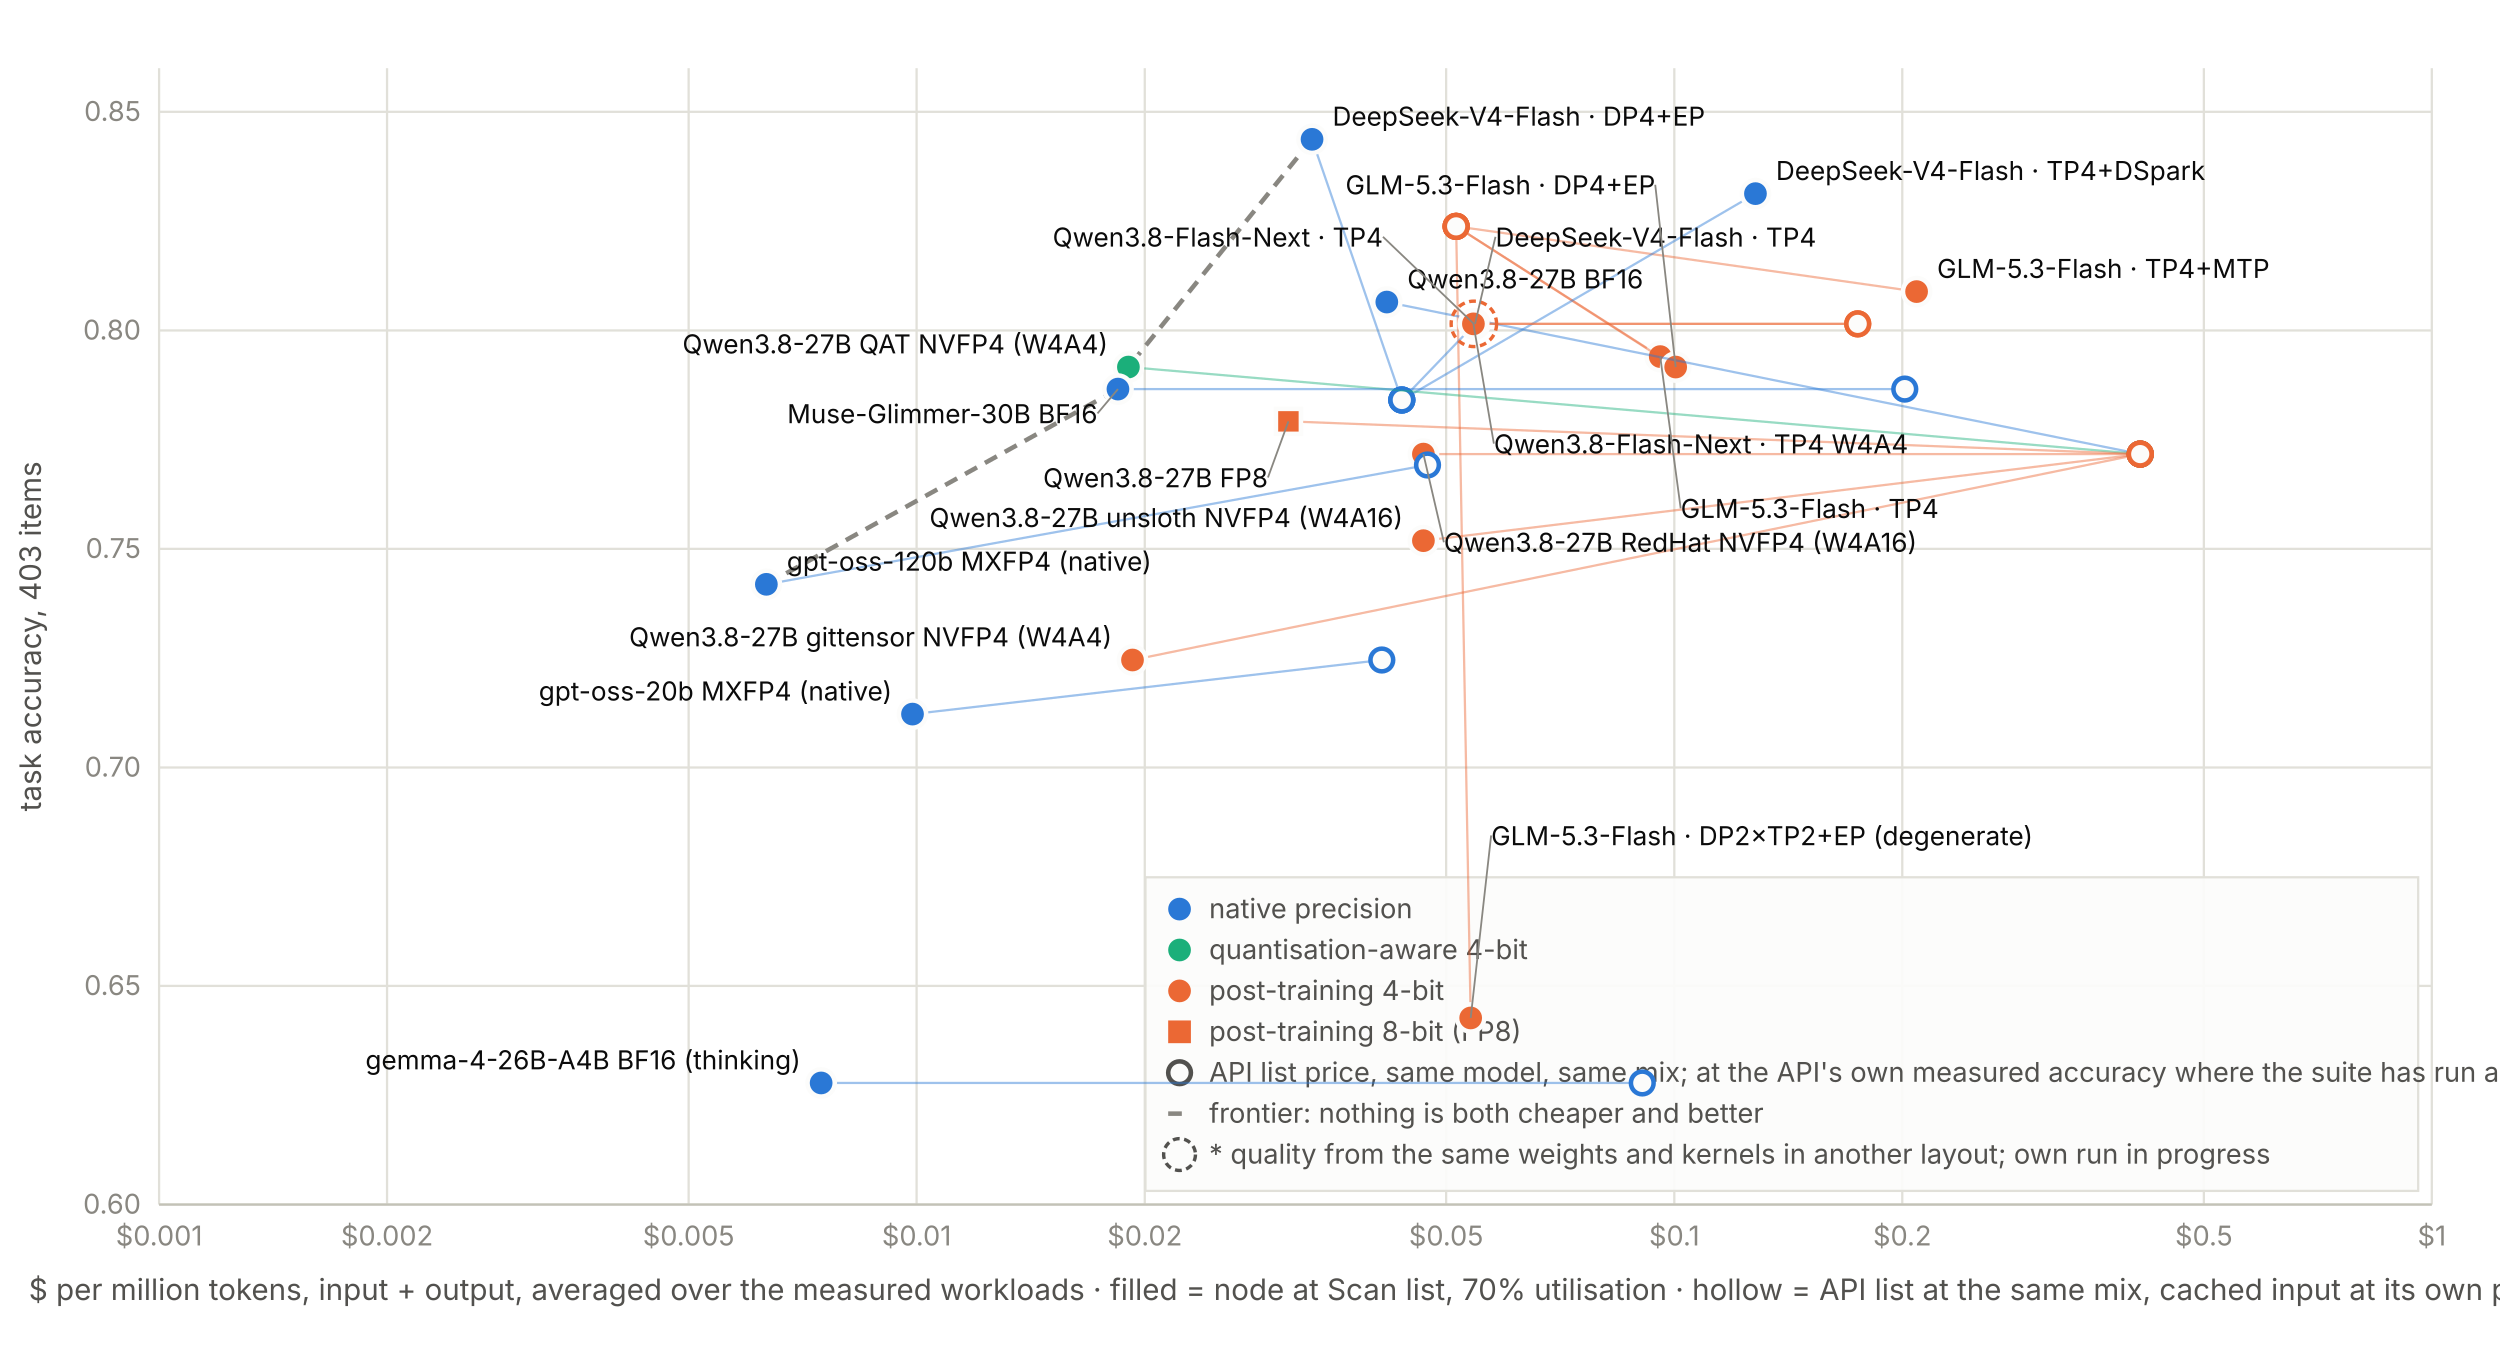
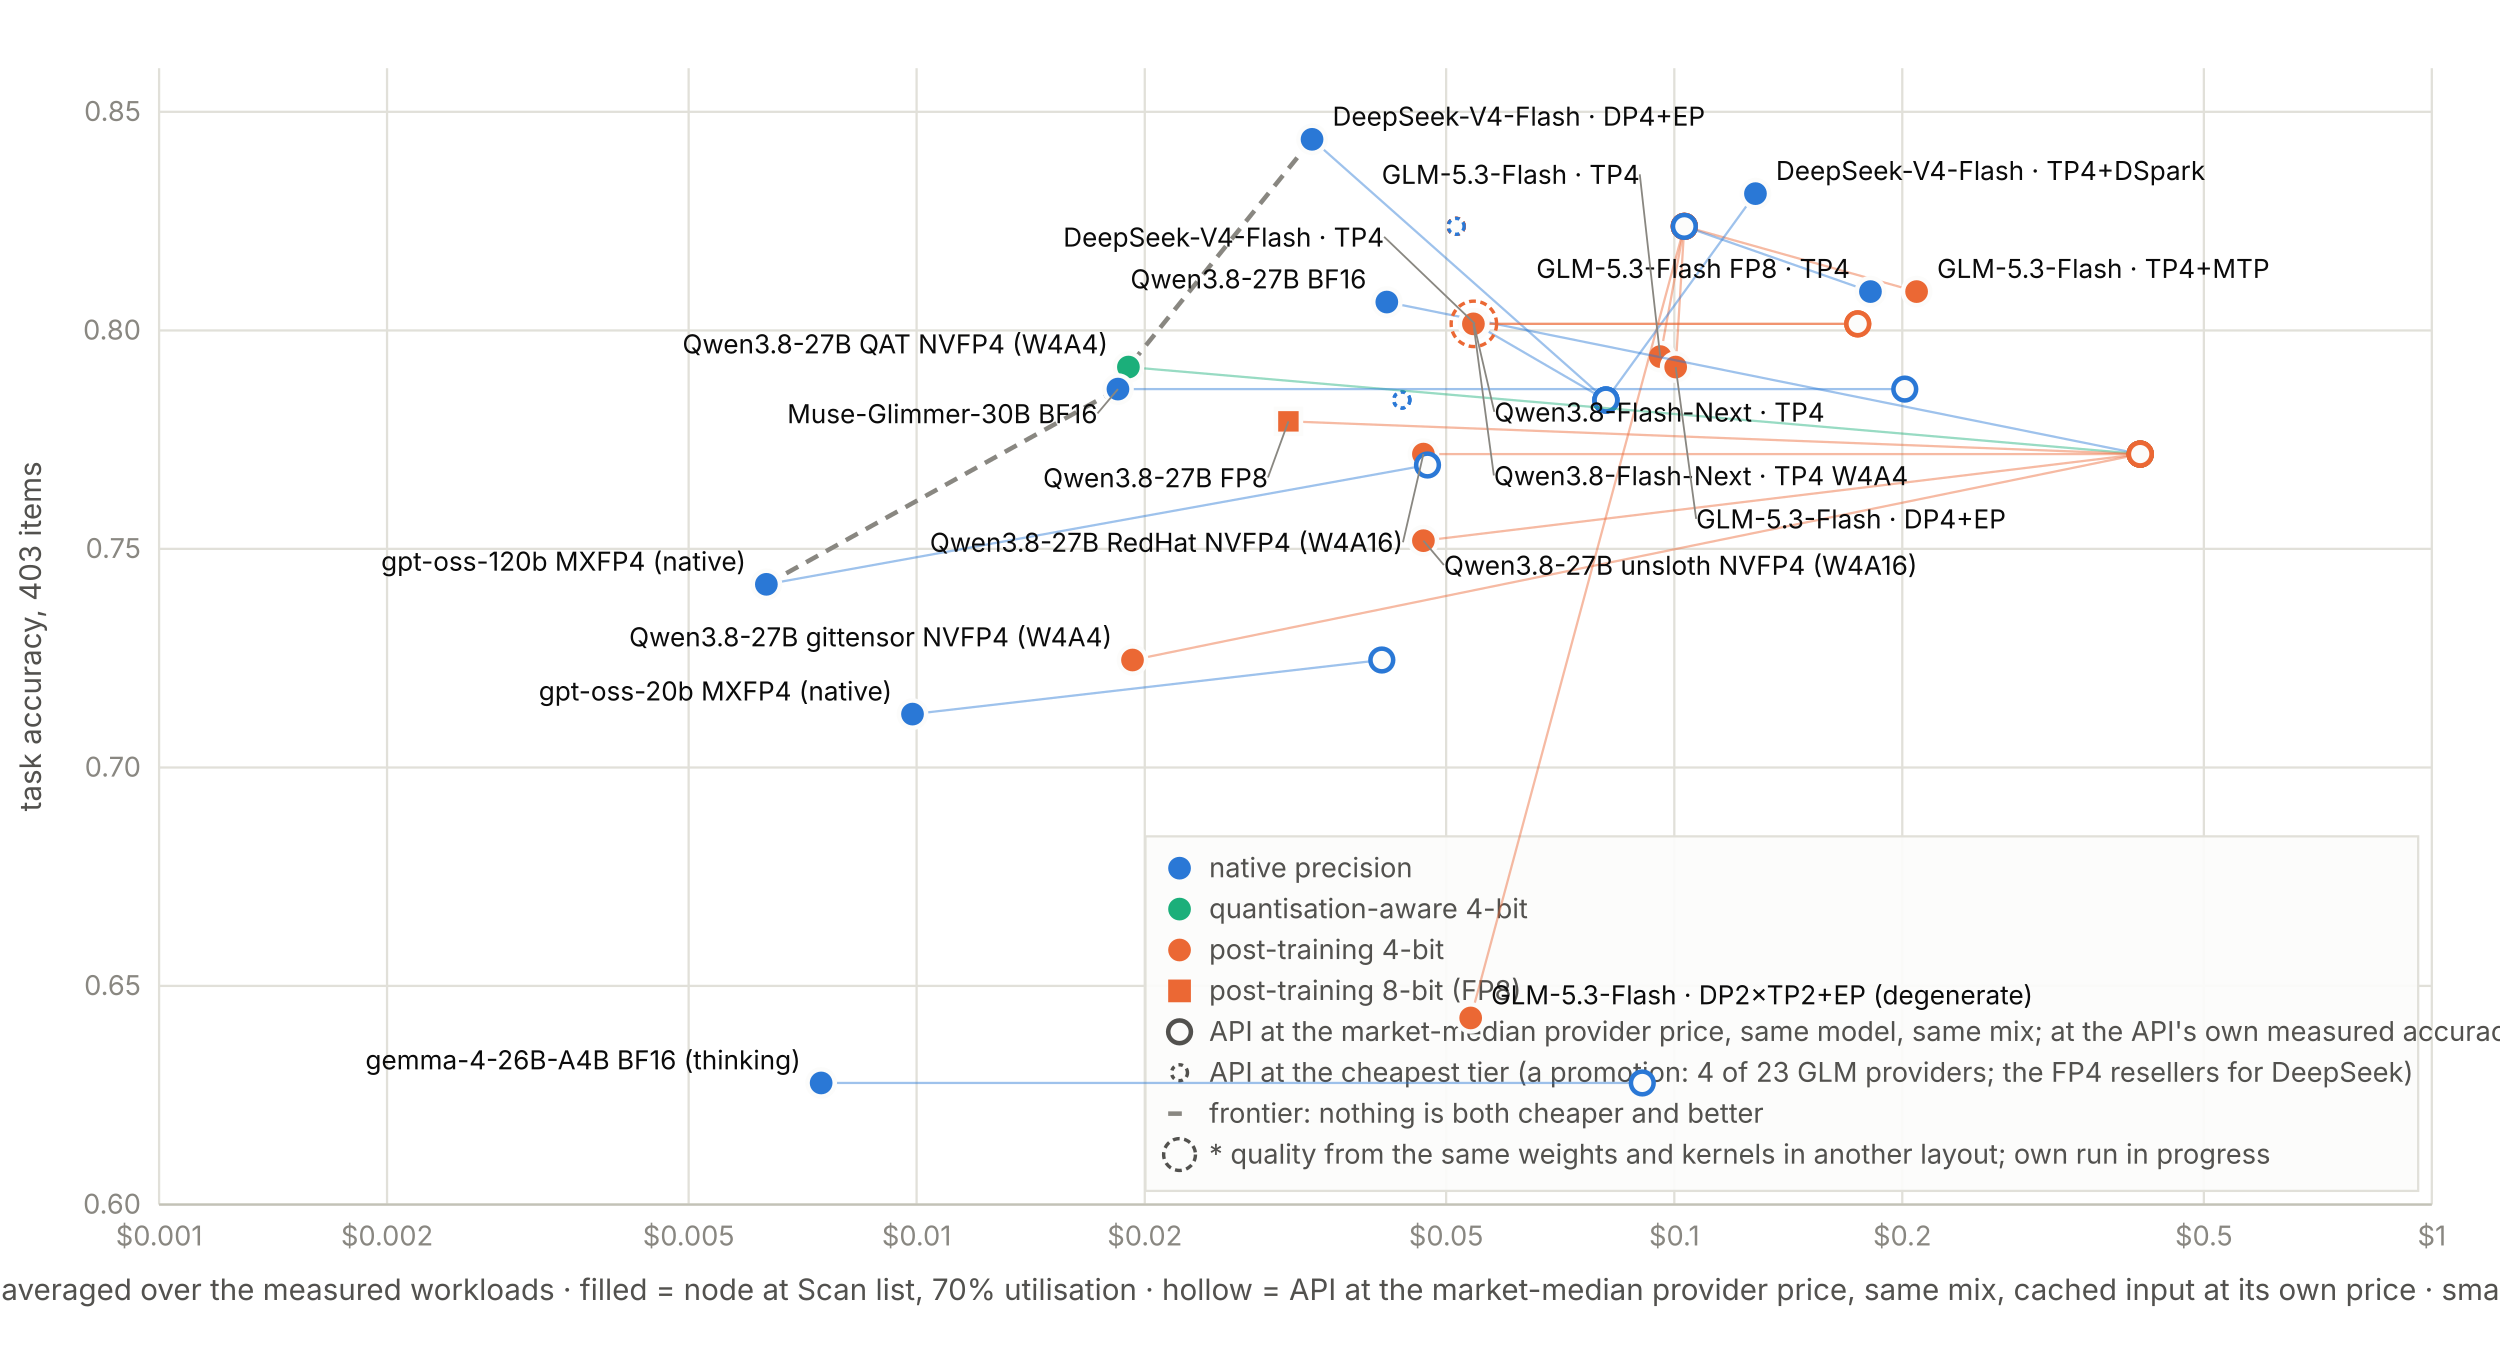
<svg xmlns="http://www.w3.org/2000/svg" viewBox="0 0 1100 600" width="100%" style="max-width:1100px;font-family:system-ui,-apple-system,'Segoe UI',sans-serif;background:#fcfcfb" role="img" aria-label="Cost against quality for every configuration measured at 600 W">
  <line x1="70.0" y1="30" x2="70.0" y2="530" stroke="#e1e0d9" stroke-width="1" />
  <text x="70.0" y="548" font-size="12" fill="#898781" text-anchor="middle">$0.001</text>
  <line x1="170.3" y1="30" x2="170.3" y2="530" stroke="#e1e0d9" stroke-width="1" />
  <text x="170.3" y="548" font-size="12" fill="#898781" text-anchor="middle">$0.002</text>
  <line x1="303.0" y1="30" x2="303.0" y2="530" stroke="#e1e0d9" stroke-width="1" />
  <text x="303.0" y="548" font-size="12" fill="#898781" text-anchor="middle">$0.005</text>
  <line x1="403.3" y1="30" x2="403.3" y2="530" stroke="#e1e0d9" stroke-width="1" />
  <text x="403.3" y="548" font-size="12" fill="#898781" text-anchor="middle">$0.01</text>
  <line x1="503.7" y1="30" x2="503.7" y2="530" stroke="#e1e0d9" stroke-width="1" />
  <text x="503.7" y="548" font-size="12" fill="#898781" text-anchor="middle">$0.02</text>
  <line x1="636.3" y1="30" x2="636.3" y2="530" stroke="#e1e0d9" stroke-width="1" />
  <text x="636.3" y="548" font-size="12" fill="#898781" text-anchor="middle">$0.05</text>
  <line x1="736.7" y1="30" x2="736.7" y2="530" stroke="#e1e0d9" stroke-width="1" />
  <text x="736.7" y="548" font-size="12" fill="#898781" text-anchor="middle">$0.1</text>
  <line x1="837.0" y1="30" x2="837.0" y2="530" stroke="#e1e0d9" stroke-width="1" />
  <text x="837.0" y="548" font-size="12" fill="#898781" text-anchor="middle">$0.2</text>
  <line x1="969.7" y1="30" x2="969.7" y2="530" stroke="#e1e0d9" stroke-width="1" />
  <text x="969.7" y="548" font-size="12" fill="#898781" text-anchor="middle">$0.5</text>
  <line x1="1070.0" y1="30" x2="1070.0" y2="530" stroke="#e1e0d9" stroke-width="1" />
  <text x="1070.0" y="548" font-size="12" fill="#898781" text-anchor="middle">$1</text>
  <line x1="70" y1="530.0" x2="1070" y2="530.0" stroke="#e1e0d9" stroke-width="1" />
  <text x="62" y="534.0" font-size="12" fill="#898781" text-anchor="end">0.60</text>
  <line x1="70" y1="433.8" x2="1070" y2="433.8" stroke="#e1e0d9" stroke-width="1" />
  <text x="62" y="437.8" font-size="12" fill="#898781" text-anchor="end">0.65</text>
  <line x1="70" y1="337.7" x2="1070" y2="337.7" stroke="#e1e0d9" stroke-width="1" />
  <text x="62" y="341.7" font-size="12" fill="#898781" text-anchor="end">0.70</text>
  <line x1="70" y1="241.5" x2="1070" y2="241.5" stroke="#e1e0d9" stroke-width="1" />
  <text x="62" y="245.5" font-size="12" fill="#898781" text-anchor="end">0.75</text>
  <line x1="70" y1="145.4" x2="1070" y2="145.4" stroke="#e1e0d9" stroke-width="1" />
  <text x="62" y="149.4" font-size="12" fill="#898781" text-anchor="end">0.80</text>
  <line x1="70" y1="49.2" x2="1070" y2="49.2" stroke="#e1e0d9" stroke-width="1" />
  <text x="62" y="53.2" font-size="12" fill="#898781" text-anchor="end">0.85</text>
  <line x1="70" y1="530" x2="1070" y2="530" stroke="#c3c2b7" />
-   <text x="570" y="572" font-size="13" fill="#52514e" text-anchor="middle">$ per million tokens, input + output, averaged over the measured workloads · filled = node at Scan list, 70% utilisation · hollow = API list at the same mix, cached input at its own price</text>
+   <text x="570" y="572" font-size="13" fill="#52514e" text-anchor="middle">$ per million tokens, input + output, averaged over the measured workloads · filled = node at Scan list, 70% utilisation · hollow = API at the market-median provider price, same mix, cached input at its own price · small dashed = the cheapest (promotional) tier</text>
  <text transform="translate(18,280) rotate(-90)" font-size="13" fill="#52514e" text-anchor="middle">task accuracy, 403 items</text>
-   <rect x="504" y="386" width="560" height="138" fill="#fcfcfb" fill-opacity="0.92" stroke="#e1e0d9" />
-   <circle cx="519" cy="400" r="5" fill="#2a78d6" />
-   <text x="532" y="404" font-size="12" fill="#52514e">native precision</text>
-   <circle cx="519" cy="418" r="5" fill="#1baf7a" />
-   <text x="532" y="422" font-size="12" fill="#52514e">quantisation-aware 4-bit</text>
-   <circle cx="519" cy="436" r="5" fill="#eb6834" />
-   <text x="532" y="440" font-size="12" fill="#52514e">post-training 4-bit</text>
-   <rect x="514" y="449" width="10" height="10" fill="#eb6834" />
-   <text x="532" y="458" font-size="12" fill="#52514e">post-training 8-bit (FP8)</text>
-   <circle cx="519" cy="472" r="5" fill="#fcfcfb" stroke="#52514e" stroke-width="2" />
-   <text x="532" y="476" font-size="12" fill="#52514e">API list price, same model, same mix; at the API's own measured accuracy where the suite has run against it</text>
+   <rect x="504" y="368" width="560" height="156" fill="#fcfcfb" fill-opacity="0.92" stroke="#e1e0d9" />
+   <circle cx="519" cy="382" r="5" fill="#2a78d6" />
+   <text x="532" y="386" font-size="12" fill="#52514e">native precision</text>
+   <circle cx="519" cy="400" r="5" fill="#1baf7a" />
+   <text x="532" y="404" font-size="12" fill="#52514e">quantisation-aware 4-bit</text>
+   <circle cx="519" cy="418" r="5" fill="#eb6834" />
+   <text x="532" y="422" font-size="12" fill="#52514e">post-training 4-bit</text>
+   <rect x="514" y="431" width="10" height="10" fill="#eb6834" />
+   <text x="532" y="440" font-size="12" fill="#52514e">post-training 8-bit (FP8)</text>
+   <circle cx="519" cy="454" r="5" fill="#fcfcfb" stroke="#52514e" stroke-width="2" />
+   <text x="532" y="458" font-size="12" fill="#52514e">API at the market-median provider price, same model, same mix; at the API's own measured accuracy where the suite has run against it</text>
+   <circle cx="519" cy="472" r="3.5" fill="#fcfcfb" stroke="#52514e" stroke-width="1.5" stroke-dasharray="2 2" />
+   <text x="532" y="476" font-size="12" fill="#52514e">API at the cheapest tier (a promotion: 4 of 23 GLM providers; the FP4 resellers for DeepSeek)</text>
  <line x1="514" y1="490" x2="524" y2="490" stroke="#898781" stroke-width="2" stroke-dasharray="6 4" />
  <text x="532" y="494" font-size="12" fill="#52514e">frontier: nothing is both cheaper and better</text>
  <circle cx="519" cy="508" r="7" fill="none" stroke="#52514e" stroke-width="1.5" stroke-dasharray="3 2" />
  <text x="532" y="512" font-size="12" fill="#52514e">* quality from the same weights and kernels in another layout; own run in progress</text>
  <path d="M337.2,257.1 L491.9,171.2 L496.5,161.5 L577.3,61.3" fill="none" stroke="#898781" stroke-width="2" stroke-dasharray="6 4" />
-   <line x1="730.5" y1="156.9" x2="640.7" y2="99.6" stroke="#eb6834" stroke-width="1" stroke-opacity="0.45" />
-   <circle cx="640.7" cy="99.6" r="5" fill="#fcfcfb" stroke="#eb6834" stroke-width="2" />
+   <line x1="730.5" y1="156.9" x2="741.1" y2="99.6" stroke="#eb6834" stroke-width="1" stroke-opacity="0.45" />
+   <circle cx="741.1" cy="99.6" r="5" fill="#fcfcfb" stroke="#eb6834" stroke-width="2" />
+   <circle cx="640.7" cy="99.6" r="3.5" fill="#fcfcfb" stroke="#eb6834" stroke-width="1.5" stroke-dasharray="2 2" />
  <circle cx="730.5" cy="156.9" r="6" fill="#eb6834" stroke="#fcfcfb" stroke-width="2" />
-   <line x1="647.1" y1="447.9" x2="640.7" y2="99.6" stroke="#eb6834" stroke-width="1" stroke-opacity="0.45" />
-   <circle cx="640.7" cy="99.6" r="5" fill="#fcfcfb" stroke="#eb6834" stroke-width="2" />
+   <line x1="647.1" y1="447.9" x2="741.1" y2="99.6" stroke="#eb6834" stroke-width="1" stroke-opacity="0.45" />
+   <circle cx="741.1" cy="99.6" r="5" fill="#fcfcfb" stroke="#eb6834" stroke-width="2" />
+   <circle cx="640.7" cy="99.6" r="3.5" fill="#fcfcfb" stroke="#eb6834" stroke-width="1.5" stroke-dasharray="2 2" />
  <circle cx="647.1" cy="447.9" r="6" fill="#eb6834" stroke="#fcfcfb" stroke-width="2" />
-   <line x1="737.3" y1="161.5" x2="640.7" y2="99.6" stroke="#eb6834" stroke-width="1" stroke-opacity="0.45" />
-   <circle cx="640.7" cy="99.6" r="5" fill="#fcfcfb" stroke="#eb6834" stroke-width="2" />
+   <line x1="737.3" y1="161.5" x2="741.1" y2="99.6" stroke="#eb6834" stroke-width="1" stroke-opacity="0.45" />
+   <circle cx="741.1" cy="99.6" r="5" fill="#fcfcfb" stroke="#eb6834" stroke-width="2" />
+   <circle cx="640.7" cy="99.6" r="3.5" fill="#fcfcfb" stroke="#eb6834" stroke-width="1.5" stroke-dasharray="2 2" />
  <circle cx="737.3" cy="161.5" r="6" fill="#eb6834" stroke="#fcfcfb" stroke-width="2" />
-   <line x1="843.3" y1="128.3" x2="640.7" y2="99.6" stroke="#eb6834" stroke-width="1" stroke-opacity="0.45" />
-   <circle cx="640.7" cy="99.6" r="5" fill="#fcfcfb" stroke="#eb6834" stroke-width="2" />
+   <line x1="843.3" y1="128.3" x2="741.1" y2="99.6" stroke="#eb6834" stroke-width="1" stroke-opacity="0.45" />
+   <circle cx="741.1" cy="99.6" r="5" fill="#fcfcfb" stroke="#eb6834" stroke-width="2" />
+   <circle cx="640.7" cy="99.6" r="3.5" fill="#fcfcfb" stroke="#eb6834" stroke-width="1.5" stroke-dasharray="2 2" />
  <circle cx="843.3" cy="128.3" r="6" fill="#eb6834" stroke="#fcfcfb" stroke-width="2" />
-   <line x1="649.0" y1="142.5" x2="616.8" y2="176.0" stroke="#2a78d6" stroke-width="1" stroke-opacity="0.45" />
-   <circle cx="616.8" cy="176.0" r="5" fill="#fcfcfb" stroke="#2a78d6" stroke-width="2" />
+   <line x1="823.0" y1="128.3" x2="741.1" y2="99.6" stroke="#2a78d6" stroke-width="1" stroke-opacity="0.45" />
+   <circle cx="741.1" cy="99.6" r="5" fill="#fcfcfb" stroke="#2a78d6" stroke-width="2" />
+   <circle cx="640.7" cy="99.6" r="3.5" fill="#fcfcfb" stroke="#2a78d6" stroke-width="1.5" stroke-dasharray="2 2" />
+   <circle cx="823.0" cy="128.3" r="6" fill="#2a78d6" stroke="#fcfcfb" stroke-width="2" />
+   <line x1="649.0" y1="142.5" x2="706.6" y2="176.0" stroke="#2a78d6" stroke-width="1" stroke-opacity="0.45" />
+   <circle cx="706.6" cy="176.0" r="5" fill="#fcfcfb" stroke="#2a78d6" stroke-width="2" />
+   <circle cx="616.8" cy="176.0" r="3.5" fill="#fcfcfb" stroke="#2a78d6" stroke-width="1.5" stroke-dasharray="2 2" />
  <circle cx="649.0" cy="142.5" r="6" fill="#2a78d6" stroke="#fcfcfb" stroke-width="2" />
-   <line x1="577.3" y1="61.3" x2="616.8" y2="176.0" stroke="#2a78d6" stroke-width="1" stroke-opacity="0.45" />
-   <circle cx="616.8" cy="176.0" r="5" fill="#fcfcfb" stroke="#2a78d6" stroke-width="2" />
+   <line x1="577.3" y1="61.3" x2="706.6" y2="176.0" stroke="#2a78d6" stroke-width="1" stroke-opacity="0.45" />
+   <circle cx="706.6" cy="176.0" r="5" fill="#fcfcfb" stroke="#2a78d6" stroke-width="2" />
+   <circle cx="616.8" cy="176.0" r="3.5" fill="#fcfcfb" stroke="#2a78d6" stroke-width="1.5" stroke-dasharray="2 2" />
  <circle cx="577.3" cy="61.3" r="6" fill="#2a78d6" stroke="#fcfcfb" stroke-width="2" />
-   <line x1="772.4" y1="85.2" x2="616.8" y2="176.0" stroke="#2a78d6" stroke-width="1" stroke-opacity="0.45" />
-   <circle cx="616.8" cy="176.0" r="5" fill="#fcfcfb" stroke="#2a78d6" stroke-width="2" />
+   <line x1="772.4" y1="85.2" x2="706.6" y2="176.0" stroke="#2a78d6" stroke-width="1" stroke-opacity="0.45" />
+   <circle cx="706.6" cy="176.0" r="5" fill="#fcfcfb" stroke="#2a78d6" stroke-width="2" />
+   <circle cx="616.8" cy="176.0" r="3.5" fill="#fcfcfb" stroke="#2a78d6" stroke-width="1.5" stroke-dasharray="2 2" />
  <circle cx="772.4" cy="85.2" r="6" fill="#2a78d6" stroke="#fcfcfb" stroke-width="2" />
  <line x1="610.2" y1="132.9" x2="941.7" y2="199.8" stroke="#2a78d6" stroke-width="1" stroke-opacity="0.45" />
  <circle cx="941.7" cy="199.8" r="5" fill="#fcfcfb" stroke="#2a78d6" stroke-width="2" />
  <circle cx="610.2" cy="132.9" r="6" fill="#2a78d6" stroke="#fcfcfb" stroke-width="2" />
  <line x1="496.5" y1="161.5" x2="941.7" y2="199.8" stroke="#1baf7a" stroke-width="1" stroke-opacity="0.45" />
  <circle cx="941.7" cy="199.8" r="5" fill="#fcfcfb" stroke="#1baf7a" stroke-width="2" />
  <circle cx="496.5" cy="161.5" r="6" fill="#1baf7a" stroke="#fcfcfb" stroke-width="2" />
  <line x1="566.9" y1="185.4" x2="941.7" y2="199.8" stroke="#eb6834" stroke-width="1" stroke-opacity="0.45" />
  <circle cx="941.7" cy="199.8" r="5" fill="#fcfcfb" stroke="#eb6834" stroke-width="2" />
  <rect x="561.4" y="179.9" width="11" height="11" fill="#eb6834" stroke="#fcfcfb" stroke-width="2" />
  <line x1="498.3" y1="290.4" x2="941.7" y2="199.8" stroke="#eb6834" stroke-width="1" stroke-opacity="0.45" />
  <circle cx="941.7" cy="199.8" r="5" fill="#fcfcfb" stroke="#eb6834" stroke-width="2" />
  <circle cx="498.3" cy="290.4" r="6" fill="#eb6834" stroke="#fcfcfb" stroke-width="2" />
  <line x1="626.3" y1="199.8" x2="941.7" y2="199.8" stroke="#eb6834" stroke-width="1" stroke-opacity="0.45" />
  <circle cx="941.7" cy="199.8" r="5" fill="#fcfcfb" stroke="#eb6834" stroke-width="2" />
  <circle cx="626.3" cy="199.8" r="6" fill="#eb6834" stroke="#fcfcfb" stroke-width="2" />
  <line x1="626.3" y1="237.9" x2="941.7" y2="199.8" stroke="#eb6834" stroke-width="1" stroke-opacity="0.45" />
  <circle cx="941.7" cy="199.8" r="5" fill="#fcfcfb" stroke="#eb6834" stroke-width="2" />
  <circle cx="626.3" cy="237.9" r="6" fill="#eb6834" stroke="#fcfcfb" stroke-width="2" />
  <line x1="491.9" y1="171.2" x2="838.1" y2="171.2" stroke="#2a78d6" stroke-width="1" stroke-opacity="0.45" />
  <circle cx="838.1" cy="171.2" r="5" fill="#fcfcfb" stroke="#2a78d6" stroke-width="2" />
  <circle cx="491.9" cy="171.2" r="6" fill="#2a78d6" stroke="#fcfcfb" stroke-width="2" />
  <line x1="361.3" y1="476.5" x2="722.6" y2="476.5" stroke="#2a78d6" stroke-width="1" stroke-opacity="0.45" />
  <circle cx="722.6" cy="476.5" r="5" fill="#fcfcfb" stroke="#2a78d6" stroke-width="2" />
  <circle cx="361.3" cy="476.5" r="6" fill="#2a78d6" stroke="#fcfcfb" stroke-width="2" />
  <line x1="337.2" y1="257.1" x2="628.1" y2="204.6" stroke="#2a78d6" stroke-width="1" stroke-opacity="0.45" />
  <circle cx="628.1" cy="204.6" r="5" fill="#fcfcfb" stroke="#2a78d6" stroke-width="2" />
  <circle cx="337.2" cy="257.1" r="6" fill="#2a78d6" stroke="#fcfcfb" stroke-width="2" />
  <line x1="401.5" y1="314.2" x2="608.0" y2="290.4" stroke="#2a78d6" stroke-width="1" stroke-opacity="0.45" />
  <circle cx="608.0" cy="290.4" r="5" fill="#fcfcfb" stroke="#2a78d6" stroke-width="2" />
  <circle cx="401.5" cy="314.2" r="6" fill="#2a78d6" stroke="#fcfcfb" stroke-width="2" />
  <line x1="648.5" y1="142.5" x2="817.4" y2="142.5" stroke="#eb6834" stroke-width="1" stroke-opacity="0.45" />
  <circle cx="817.4" cy="142.5" r="5" fill="#fcfcfb" stroke="#eb6834" stroke-width="2" />
  <circle cx="648.5" cy="142.5" r="10" fill="none" stroke="#eb6834" stroke-width="1.5" stroke-dasharray="3 2" />
  <circle cx="648.5" cy="142.5" r="6" fill="#eb6834" stroke="#fcfcfb" stroke-width="2" />
  <line x1="648.3" y1="142.5" x2="817.4" y2="142.5" stroke="#eb6834" stroke-width="1" stroke-opacity="0.45" />
  <circle cx="817.4" cy="142.5" r="5" fill="#fcfcfb" stroke="#eb6834" stroke-width="2" />
  <circle cx="648.3" cy="142.5" r="6" fill="#eb6834" stroke="#fcfcfb" stroke-width="2" />
  <text x="586.3" y="55.3" font-size="11.5" fill="#0b0b0b" text-anchor="start">DeepSeek-V4-Flash · DP4+EP</text>
  <text x="781.4" y="79.2" font-size="11.5" fill="#0b0b0b" text-anchor="start">DeepSeek-V4-Flash · TP4+DSpark</text>
  <text x="852.3" y="122.3" font-size="11.5" fill="#0b0b0b" text-anchor="start">GLM-5.3-Flash · TP4+MTP</text>
-   <text x="619.2" y="126.9" font-size="11.5" fill="#0b0b0b" text-anchor="start">Qwen3.8-27B BF16</text>
-   <line x1="649.0" y1="142.5" x2="658.0" y2="104.2" stroke="#898781" stroke-width="0.8" />
-   <text x="658.0" y="108.5" font-size="11.5" fill="#0b0b0b" text-anchor="start">DeepSeek-V4-Flash · TP4</text>
-   <line x1="648.5" y1="142.5" x2="608.5" y2="104.2" stroke="#898781" stroke-width="0.8" />
-   <text x="608.5" y="108.5" font-size="11.5" fill="#0b0b0b" text-anchor="end">Qwen3.8-Flash-Next · TP4</text>
-   <line x1="648.3" y1="142.5" x2="657.3" y2="195.2" stroke="#898781" stroke-width="0.8" />
-   <text x="657.3" y="199.5" font-size="11.5" fill="#0b0b0b" text-anchor="start">Qwen3.8-Flash-Next · TP4 W4A4</text>
-   <line x1="730.5" y1="156.9" x2="739.5" y2="223.7" stroke="#898781" stroke-width="0.8" />
-   <text x="739.5" y="227.9" font-size="11.5" fill="#0b0b0b" text-anchor="start">GLM-5.3-Flash · TP4</text>
-   <line x1="737.3" y1="161.5" x2="728.3" y2="81.3" stroke="#898781" stroke-width="0.8" />
-   <text x="728.3" y="85.5" font-size="11.5" fill="#0b0b0b" text-anchor="end">GLM-5.3-Flash · DP4+EP</text>
+   <text x="814.0" y="122.3" font-size="11.5" fill="#0b0b0b" text-anchor="end">GLM-5.3-Flash FP8 · TP4</text>
+   <text x="601.2" y="126.9" font-size="11.5" fill="#0b0b0b" text-anchor="end">Qwen3.8-27B BF16</text>
+   <line x1="649.0" y1="142.5" x2="609.0" y2="104.2" stroke="#898781" stroke-width="0.8" />
+   <text x="609.0" y="108.5" font-size="11.5" fill="#0b0b0b" text-anchor="end">DeepSeek-V4-Flash · TP4</text>
+   <line x1="648.5" y1="142.5" x2="657.5" y2="181.2" stroke="#898781" stroke-width="0.8" />
+   <text x="657.5" y="185.5" font-size="11.5" fill="#0b0b0b" text-anchor="start">Qwen3.8-Flash-Next · TP4</text>
+   <line x1="648.3" y1="142.5" x2="657.3" y2="209.2" stroke="#898781" stroke-width="0.8" />
+   <text x="657.3" y="213.5" font-size="11.5" fill="#0b0b0b" text-anchor="start">Qwen3.8-Flash-Next · TP4 W4A4</text>
+   <line x1="730.5" y1="156.9" x2="721.5" y2="76.7" stroke="#898781" stroke-width="0.8" />
+   <text x="721.5" y="80.9" font-size="11.5" fill="#0b0b0b" text-anchor="end">GLM-5.3-Flash · TP4</text>
+   <line x1="737.3" y1="161.5" x2="746.3" y2="228.3" stroke="#898781" stroke-width="0.8" />
+   <text x="746.3" y="232.5" font-size="11.5" fill="#0b0b0b" text-anchor="start">GLM-5.3-Flash · DP4+EP</text>
  <text x="487.5" y="155.5" font-size="11.5" fill="#0b0b0b" text-anchor="end">Qwen3.8-27B QAT NVFP4 (W4A4)</text>
  <line x1="491.9" y1="171.2" x2="482.9" y2="181.9" stroke="#898781" stroke-width="0.8" />
  <text x="482.9" y="186.2" font-size="11.5" fill="#0b0b0b" text-anchor="end">Muse-Glimmer-30B BF16</text>
  <line x1="566.9" y1="185.4" x2="557.9" y2="210.1" stroke="#898781" stroke-width="0.8" />
  <text x="557.9" y="214.4" font-size="11.5" fill="#0b0b0b" text-anchor="end">Qwen3.8-27B FP8</text>
-   <line x1="626.3" y1="199.8" x2="635.3" y2="238.6" stroke="#898781" stroke-width="0.8" />
-   <text x="635.3" y="242.8" font-size="11.5" fill="#0b0b0b" text-anchor="start">Qwen3.8-27B RedHat NVFP4 (W4A16)</text>
-   <text x="617.3" y="231.9" font-size="11.5" fill="#0b0b0b" text-anchor="end">Qwen3.8-27B unsloth NVFP4 (W4A16)</text>
-   <text x="346.2" y="251.1" font-size="11.5" fill="#0b0b0b" text-anchor="start">gpt-oss-120b MXFP4 (native)</text>
+   <line x1="626.3" y1="199.8" x2="617.3" y2="238.6" stroke="#898781" stroke-width="0.8" />
+   <text x="617.3" y="242.8" font-size="11.5" fill="#0b0b0b" text-anchor="end">Qwen3.8-27B RedHat NVFP4 (W4A16)</text>
+   <line x1="626.3" y1="237.9" x2="635.3" y2="248.6" stroke="#898781" stroke-width="0.8" />
+   <text x="635.3" y="252.9" font-size="11.5" fill="#0b0b0b" text-anchor="start">Qwen3.8-27B unsloth NVFP4 (W4A16)</text>
+   <text x="328.2" y="251.1" font-size="11.5" fill="#0b0b0b" text-anchor="end">gpt-oss-120b MXFP4 (native)</text>
  <text x="489.3" y="284.4" font-size="11.5" fill="#0b0b0b" text-anchor="end">Qwen3.8-27B gittensor NVFP4 (W4A4)</text>
  <text x="392.5" y="308.2" font-size="11.5" fill="#0b0b0b" text-anchor="end">gpt-oss-20b MXFP4 (native)</text>
-   <line x1="647.1" y1="447.9" x2="656.1" y2="367.6" stroke="#898781" stroke-width="0.8" />
-   <text x="656.1" y="371.9" font-size="11.5" fill="#0b0b0b" text-anchor="start">GLM-5.3-Flash · DP2×TP2+EP (degenerate)</text>
+   <text x="656.1" y="441.9" font-size="11.5" fill="#0b0b0b" text-anchor="start">GLM-5.3-Flash · DP2×TP2+EP (degenerate)</text>
  <text x="352.3" y="470.5" font-size="11.5" fill="#0b0b0b" text-anchor="end">gemma-4-26B-A4B BF16 (thinking)</text>
</svg>
